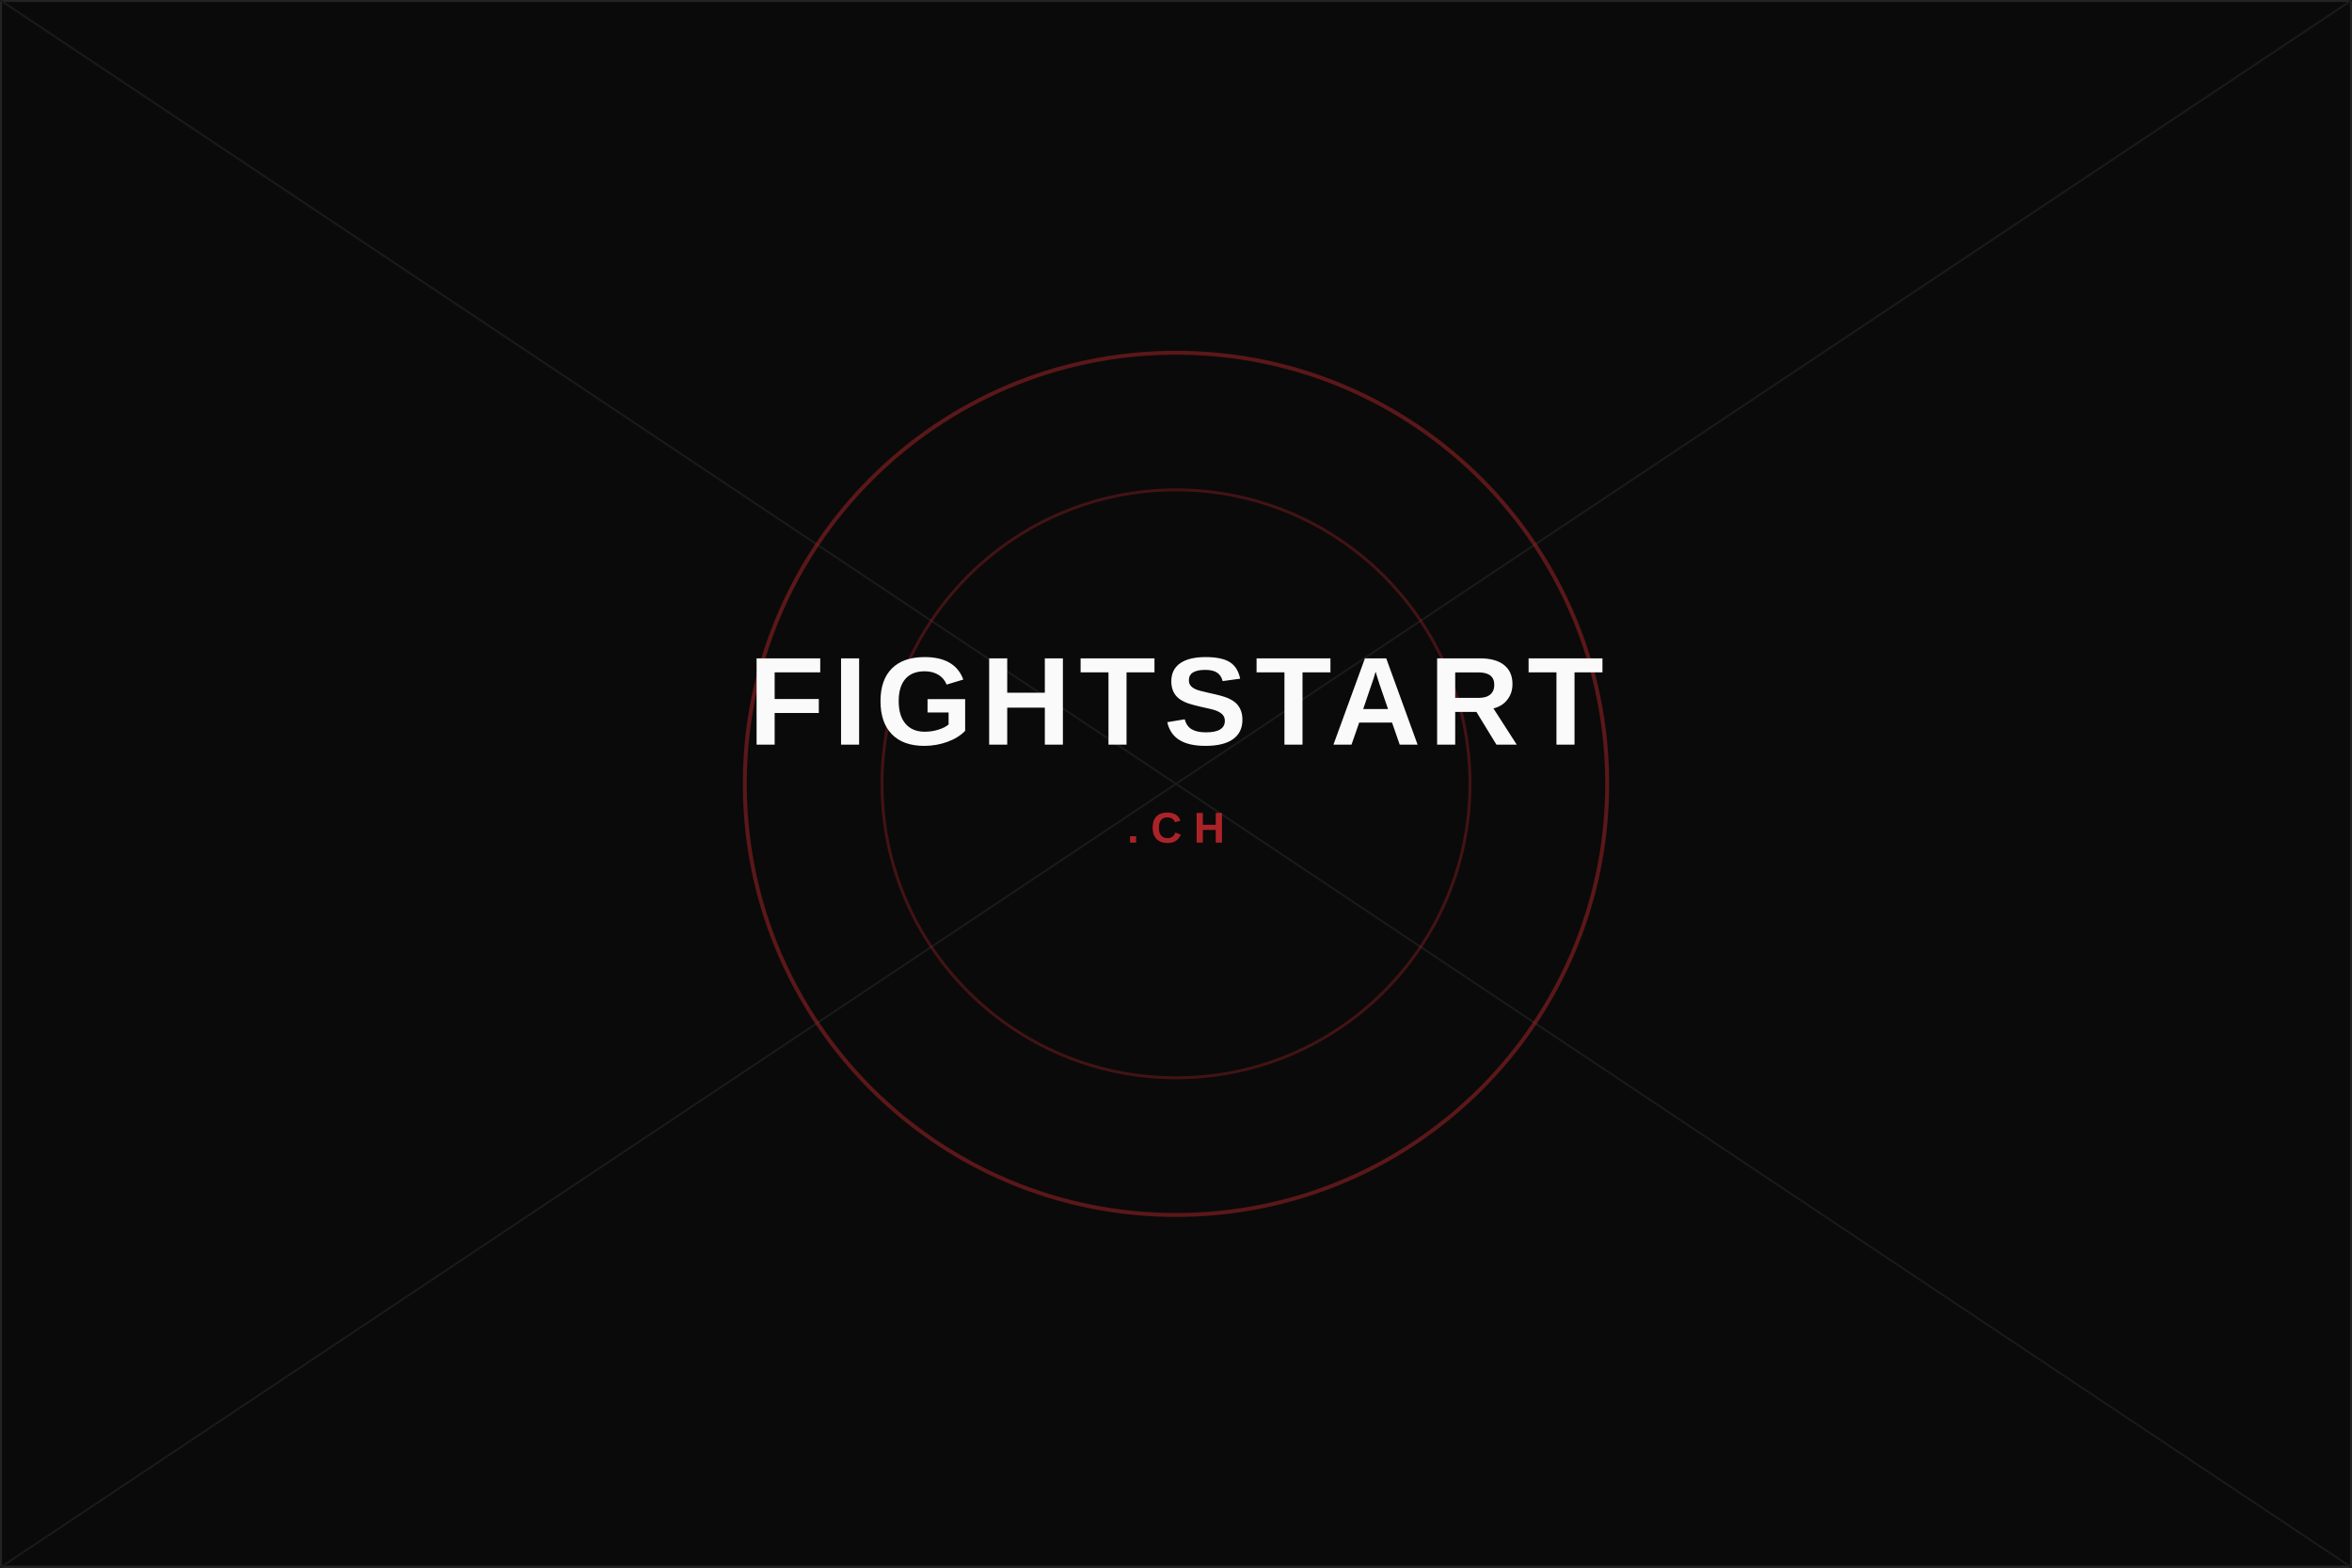
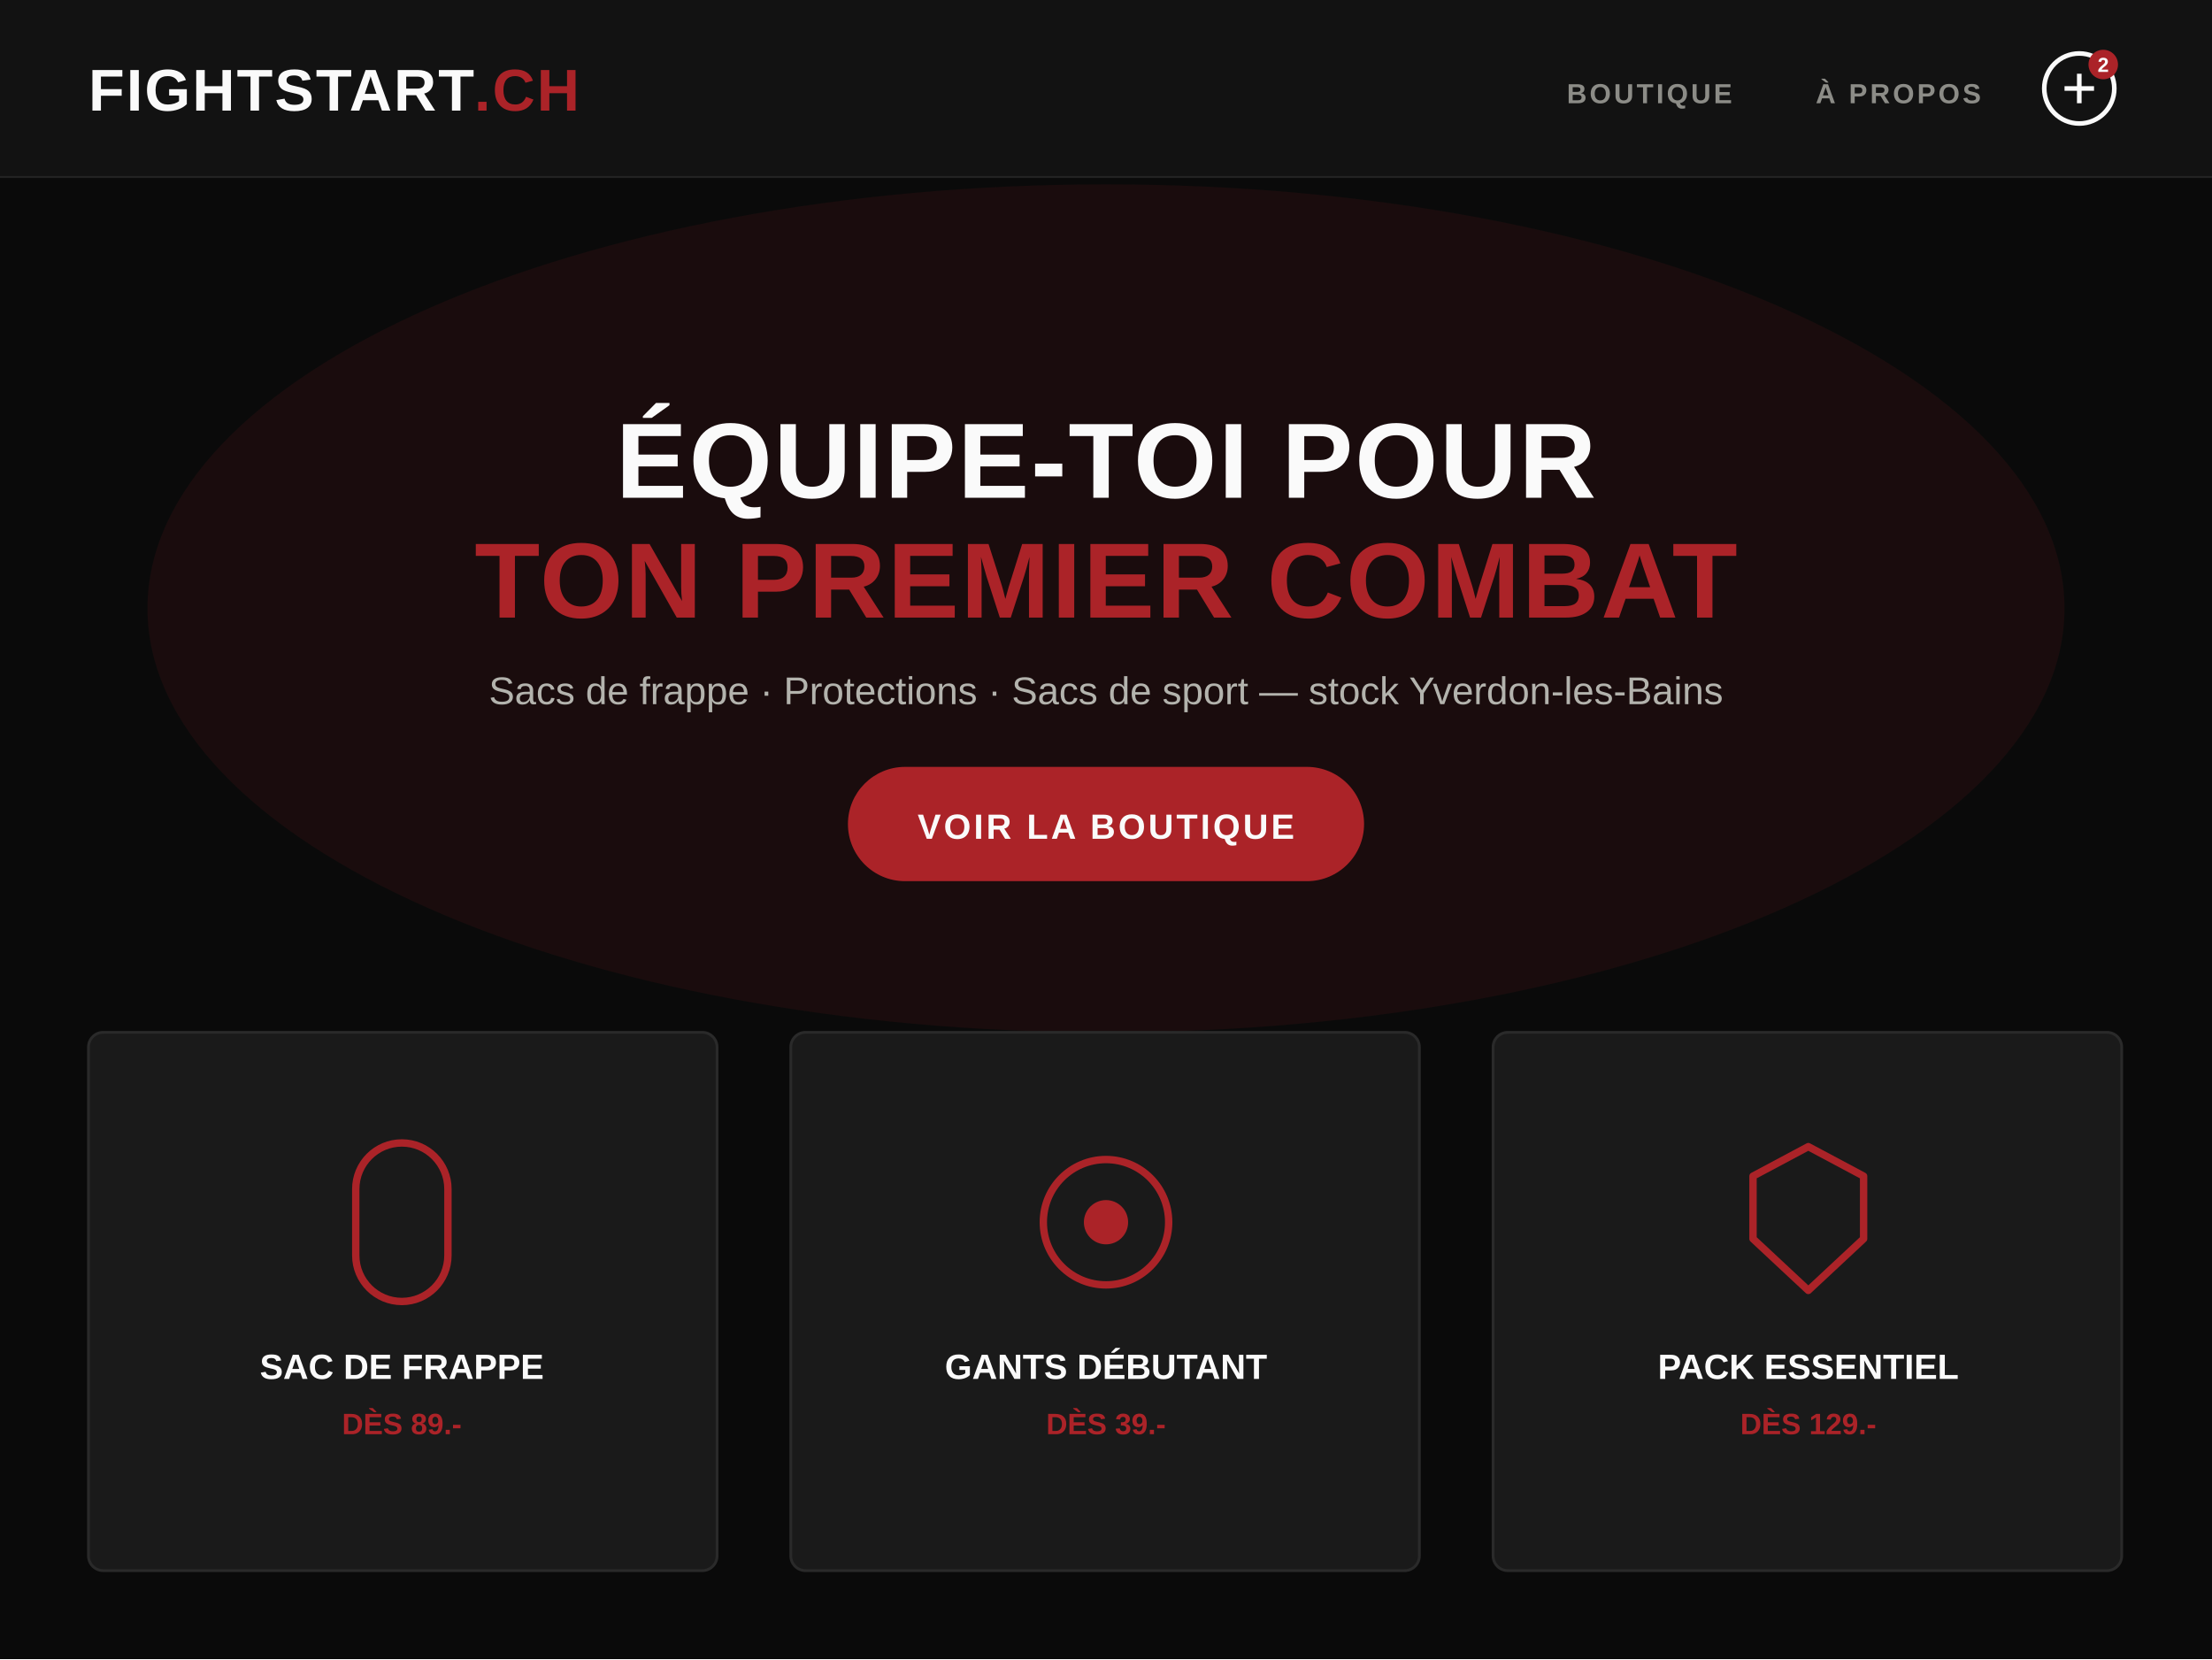
- <svg xmlns="http://www.w3.org/2000/svg" viewBox="0 0 1200 800" width="1200" height="800">
-   <rect width="1200" height="800" fill="#0A0A0A" />
-   <rect width="1200" height="800" fill="none" stroke="#232323" stroke-width="2" />
-   <line x1="0" y1="0" x2="1200" y2="800" stroke="#1A1A1A" stroke-width="1" />
-   <line x1="1200" y1="0" x2="0" y2="800" stroke="#1A1A1A" stroke-width="1" />
-   <circle cx="600" cy="400" r="220" fill="none" stroke="#AB2328" stroke-width="2" opacity="0.5" />
-   <circle cx="600" cy="400" r="150" fill="none" stroke="#AB2328" stroke-width="1.5" opacity="0.35" />
-   <text x="600" y="380" text-anchor="middle" font-family="Arial, sans-serif" font-weight="900" font-size="64" letter-spacing="4" fill="#FAFAFA">FIGHTSTART</text>
-   <text x="600" y="430" text-anchor="middle" font-family="Arial, sans-serif" font-weight="700" font-size="22" letter-spacing="6" fill="#AB2328">.CH</text>
+ <svg xmlns="http://www.w3.org/2000/svg" viewBox="0 0 1200 900" width="1200" height="900">
+   <rect width="1200" height="900" fill="#0A0A0A" />
+   <rect x="0" y="0" width="1200" height="96" fill="#121212" />
+   <line x1="0" y1="96" x2="1200" y2="96" stroke="#232323" stroke-width="1" />
+   <text x="48" y="60" font-family="Arial, sans-serif" font-weight="900" font-size="32" letter-spacing="1" fill="#FAFAFA">FIGHTSTART<tspan fill="#AB2328">.CH</tspan>
+   </text>
+   <text x="850" y="56" font-family="Arial, sans-serif" font-weight="700" font-size="15" letter-spacing="1.5" fill="#8C8C87">BOUTIQUE</text>
+   <text x="985" y="56" font-family="Arial, sans-serif" font-weight="700" font-size="15" letter-spacing="1.5" fill="#8C8C87">À PROPOS</text>
+   <circle cx="1128" cy="48" r="19" fill="none" stroke="#FAFAFA" stroke-width="2.5" />
+   <path d="M1120 48 h16 M1128 40 v16" stroke="#FAFAFA" stroke-width="2.5" />
+   <circle cx="1141" cy="35" r="8" fill="#AB2328" />
+   <text x="1141" y="39" font-family="Arial, sans-serif" font-weight="700" font-size="11" fill="#FAFAFA" text-anchor="middle">2</text>
+   <ellipse cx="600" cy="330" rx="520" ry="230" fill="#AB2328" opacity="0.10" />
+   <text x="600" y="270" text-anchor="middle" font-family="Arial, sans-serif" font-weight="900" font-size="58" letter-spacing="1" fill="#FAFAFA">ÉQUIPE-TOI POUR</text>
+   <text x="600" y="335" text-anchor="middle" font-family="Arial, sans-serif" font-weight="900" font-size="58" letter-spacing="1" fill="#AB2328">TON PREMIER COMBAT</text>
+   <text x="600" y="382" text-anchor="middle" font-family="Arial, sans-serif" font-weight="500" font-size="21" fill="#B3B3AD">Sacs de frappe · Protections · Sacs de sport — stock Yverdon-les-Bains</text>
+   <rect x="460" y="416" width="280" height="62" rx="31" fill="#AB2328" />
+   <text x="600" y="455" text-anchor="middle" font-family="Arial, sans-serif" font-weight="700" font-size="19" letter-spacing="1.5" fill="#FAFAFA">VOIR LA BOUTIQUE</text>
+   <g>
+     <rect x="48" y="560" width="341" height="292" rx="8" fill="#1A1A1A" stroke="#2A2A2A" stroke-width="1.5" />
+     <rect x="193" y="620" width="50" height="86" rx="25" fill="none" stroke="#AB2328" stroke-width="4" />
+     <text x="218" y="748" text-anchor="middle" font-family="Arial, sans-serif" font-weight="700" font-size="19" fill="#FAFAFA">SAC DE FRAPPE</text>
+     <text x="218" y="778" text-anchor="middle" font-family="Arial, sans-serif" font-weight="700" font-size="16" fill="#AB2328">DÈS 89.-</text>
+   </g>
+   <g>
+     <rect x="429" y="560" width="341" height="292" rx="8" fill="#1A1A1A" stroke="#2A2A2A" stroke-width="1.5" />
+     <circle cx="600" cy="663" r="34" fill="none" stroke="#AB2328" stroke-width="4" />
+     <circle cx="600" cy="663" r="12" fill="#AB2328" />
+     <text x="600" y="748" text-anchor="middle" font-family="Arial, sans-serif" font-weight="700" font-size="19" fill="#FAFAFA">GANTS DÉBUTANT</text>
+     <text x="600" y="778" text-anchor="middle" font-family="Arial, sans-serif" font-weight="700" font-size="16" fill="#AB2328">DÈS 39.-</text>
+   </g>
+   <g>
+     <rect x="810" y="560" width="341" height="292" rx="8" fill="#1A1A1A" stroke="#2A2A2A" stroke-width="1.5" />
+     <polygon points="981,622 1011,638 1011,672 981,700 951,672 951,638" fill="none" stroke="#AB2328" stroke-width="4" stroke-linejoin="round" />
+     <text x="981" y="748" text-anchor="middle" font-family="Arial, sans-serif" font-weight="700" font-size="19" fill="#FAFAFA">PACK ESSENTIEL</text>
+     <text x="981" y="778" text-anchor="middle" font-family="Arial, sans-serif" font-weight="700" font-size="16" fill="#AB2328">DÈS 129.-</text>
+   </g>
</svg>
